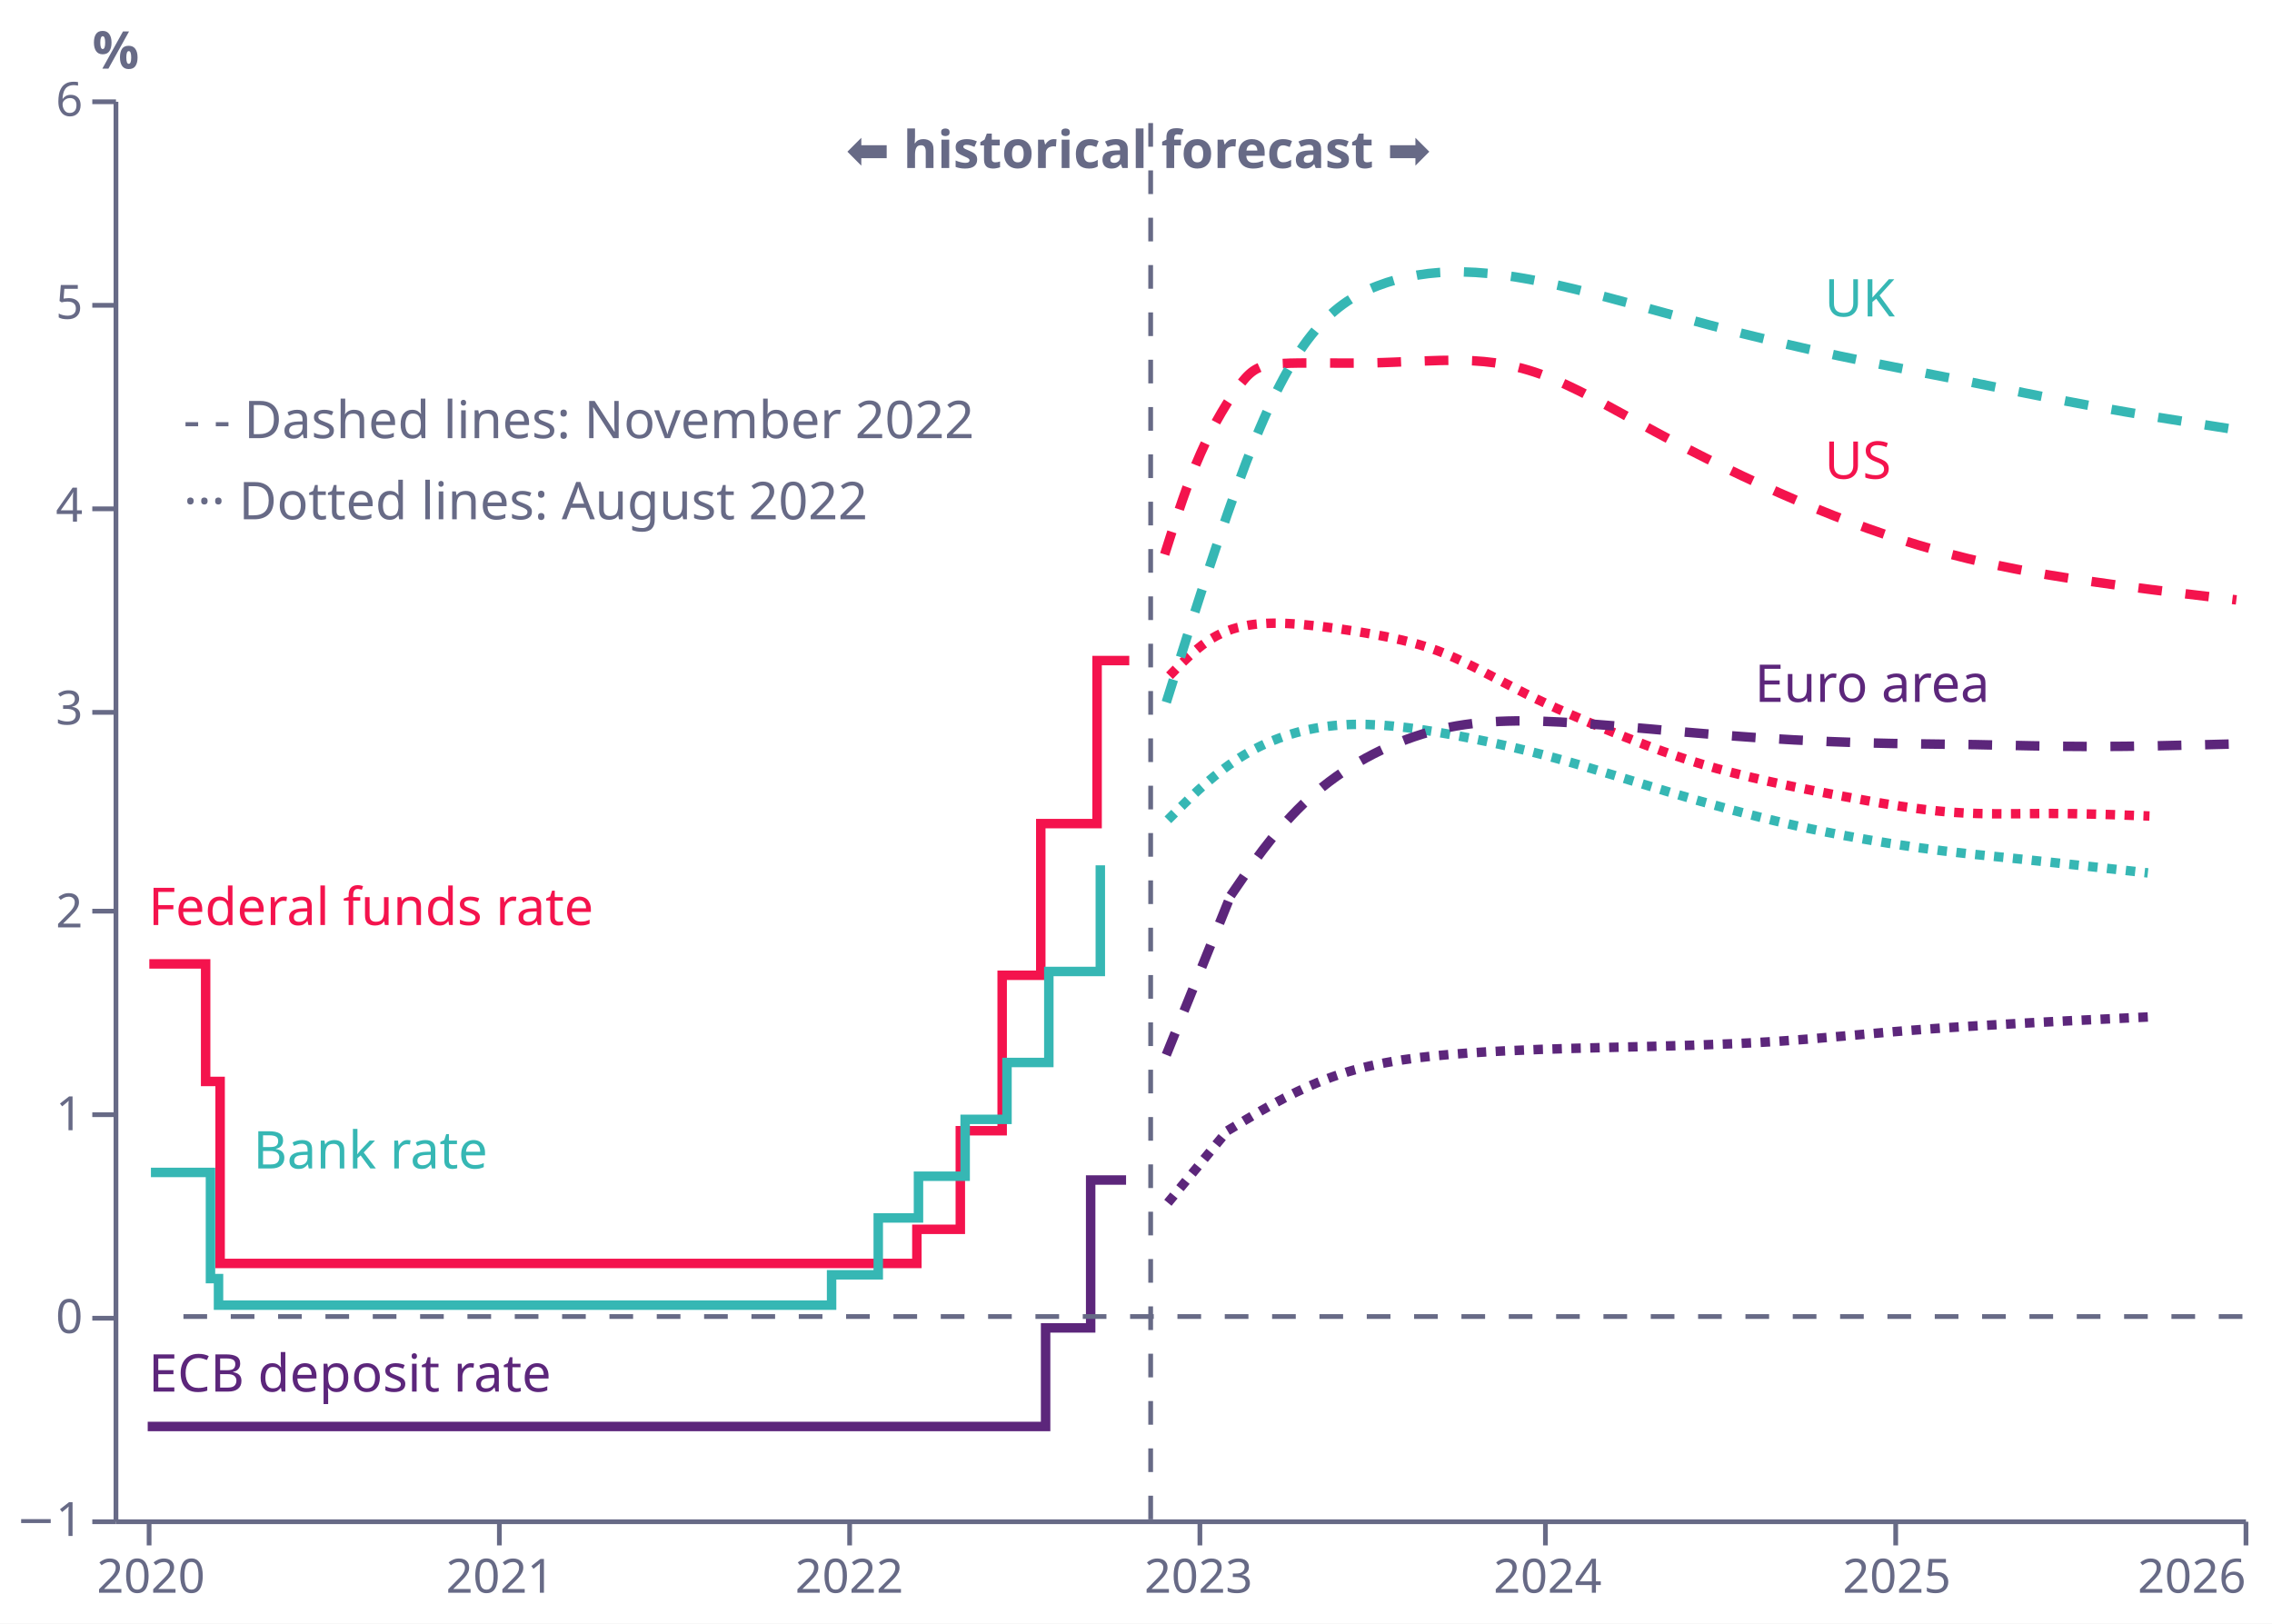
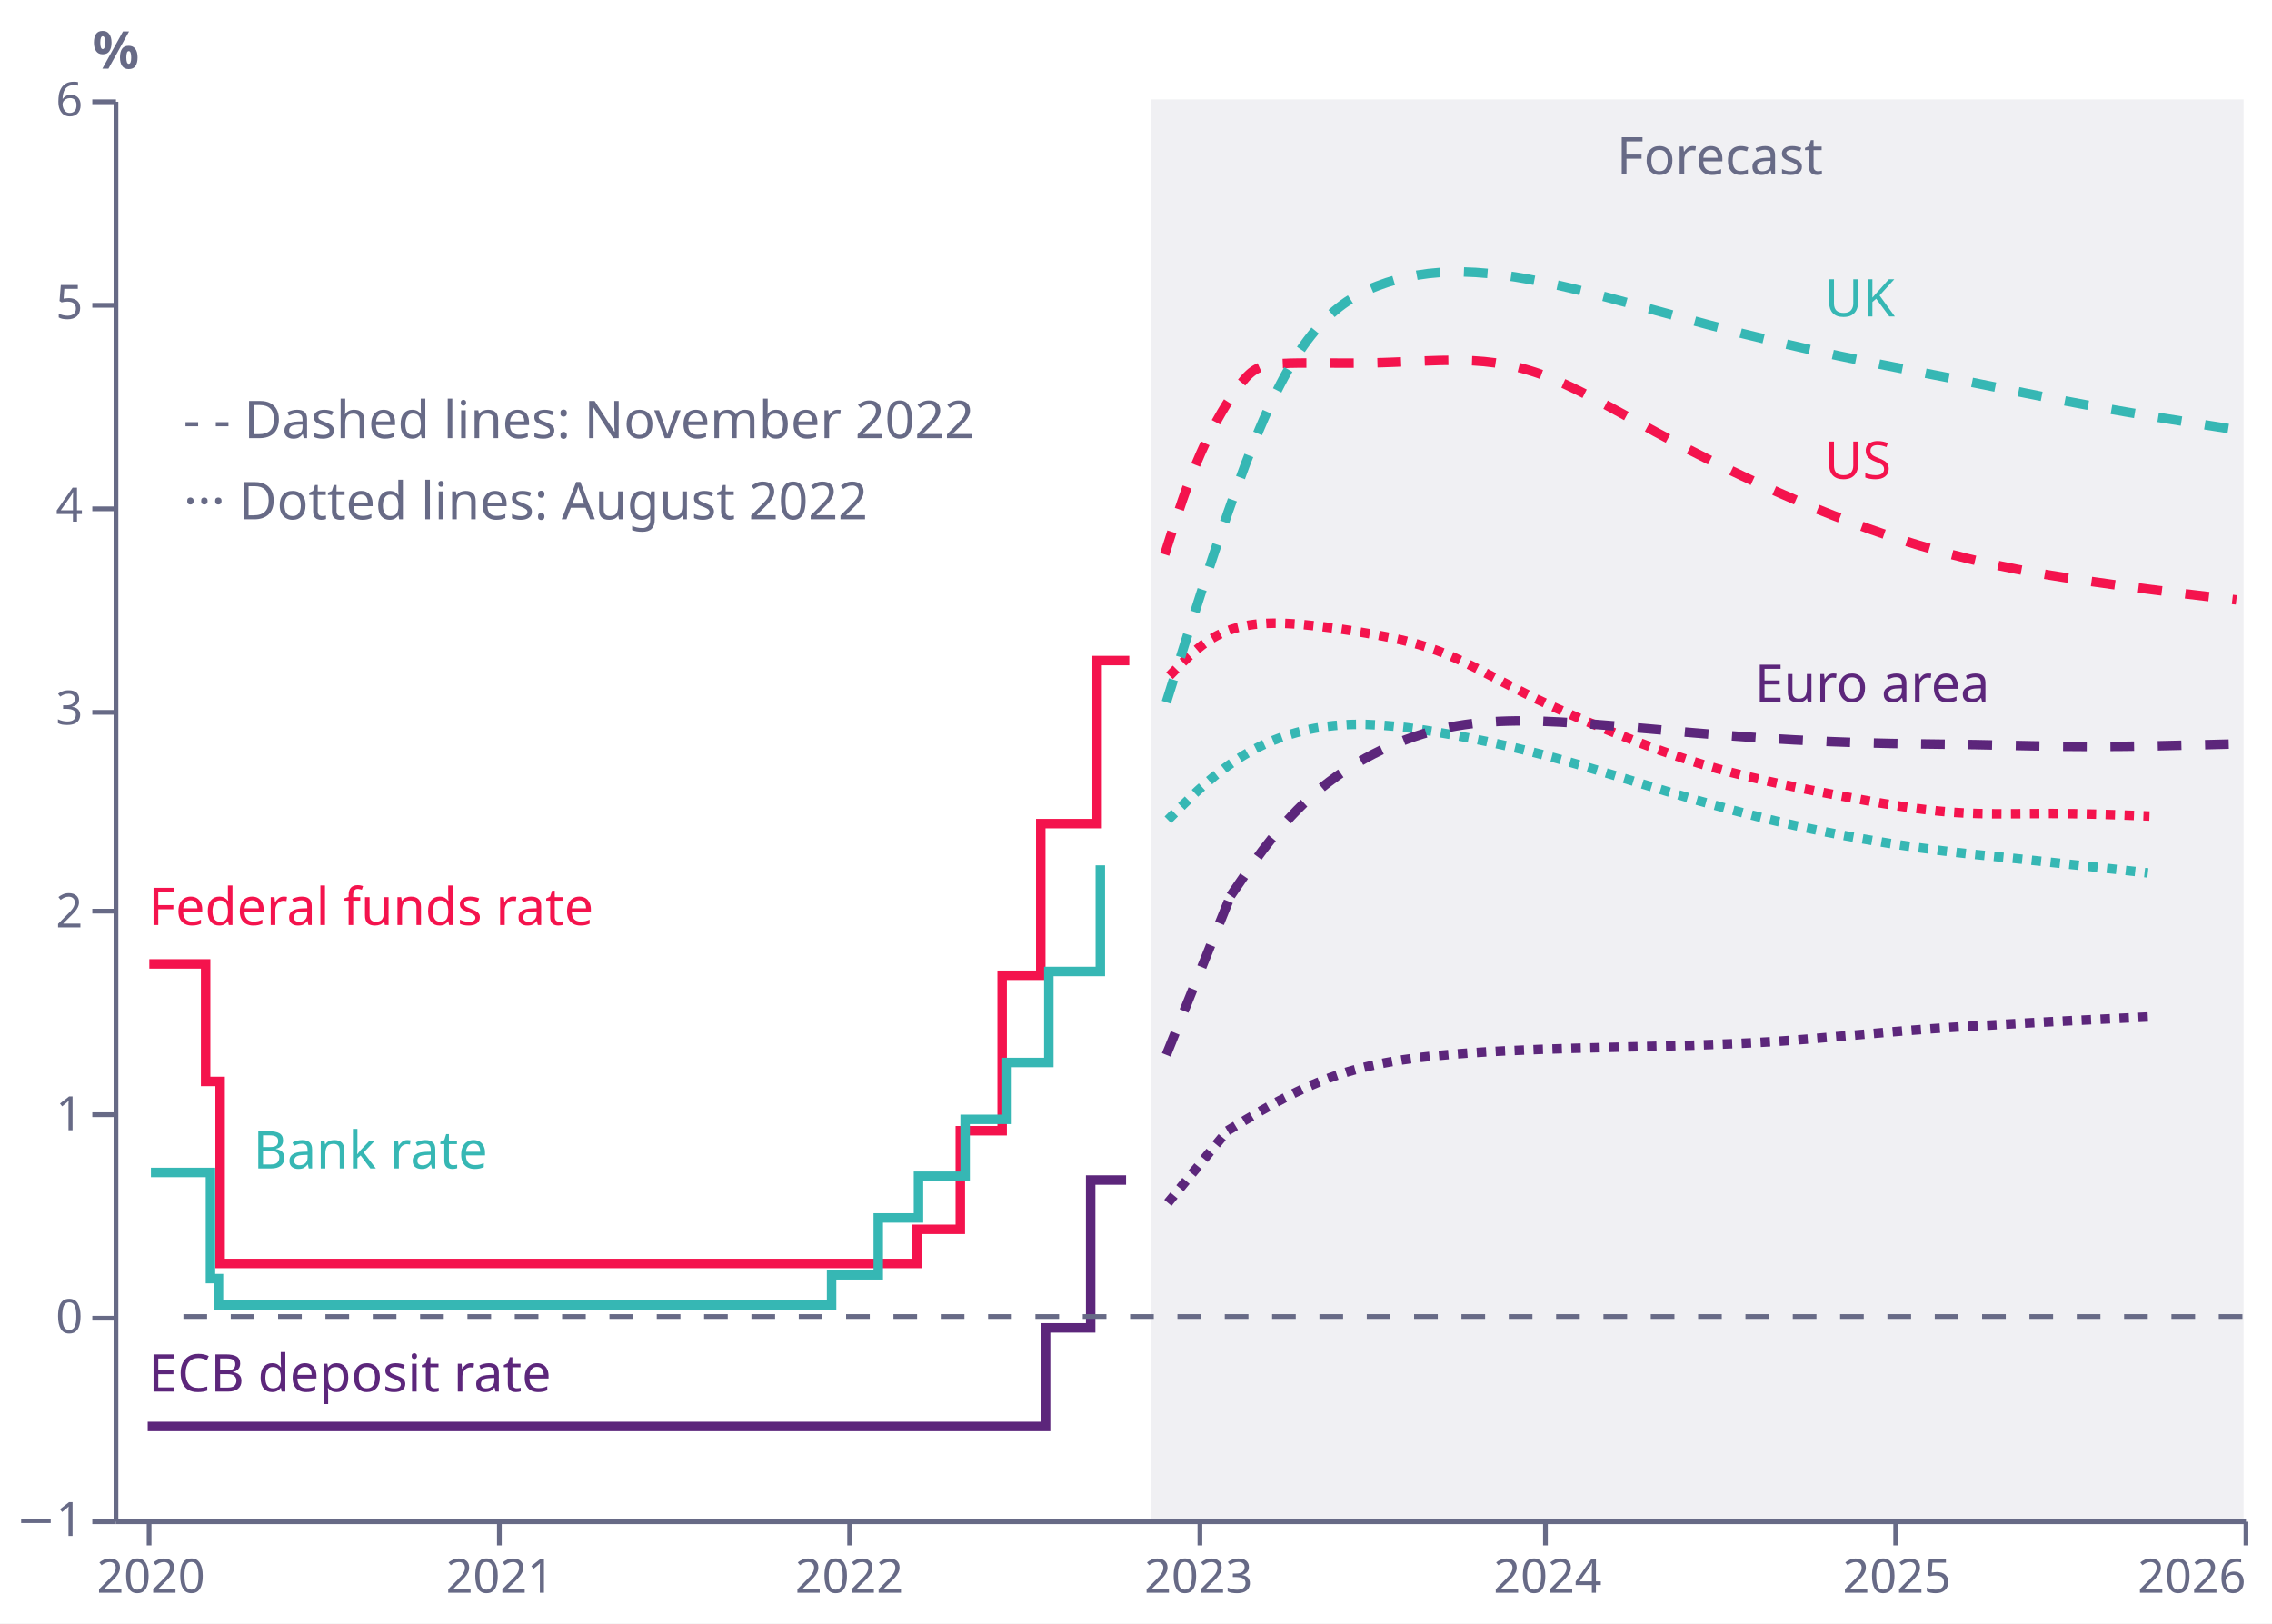
<svg xmlns="http://www.w3.org/2000/svg" version="1.1" class="marks" width="480" height="343" viewBox="0 0 480 343">
  <rect width="480" height="343" fill="white" />
  <g fill="none" stroke-miterlimit="10" transform="translate(24,21)">
    <g class="mark-group role-frame root" role="graphics-object" aria-roledescription="group mark container">
      <g transform="translate(0,0)">
        <path class="background" aria-hidden="true" d="M0,0h450v300h-450Z" />
        <g>
-           <g class="mark-group role-axis" role="graphics-symbol" aria-roledescription="axis" aria-label="X-axis titled '⬅ historical    forecast ➡' for a linear scale with values from 2020 to 2026">
+           <g class="mark-group role-axis" role="graphics-symbol" aria-roledescription="axis" aria-label="X-axis for a linear scale with values from 2020 to 2026">
            <g transform="translate(0.5,300.5)">
              <path class="background" aria-hidden="true" d="M0,0h0v0h0Z" pointer-events="none" />
              <g>
                <g class="mark-rule role-axis-tick" pointer-events="none">
                  <line transform="translate(7,0)" x2="0" y2="5" stroke="#676A86" stroke-width="1" opacity="1" />
                  <line transform="translate(81,0)" x2="0" y2="5" stroke="#676A86" stroke-width="1" opacity="1" />
                  <line transform="translate(155,0)" x2="0" y2="5" stroke="#676A86" stroke-width="1" opacity="1" />
                  <line transform="translate(229,0)" x2="0" y2="5" stroke="#676A86" stroke-width="1" opacity="1" />
                  <line transform="translate(302,0)" x2="0" y2="5" stroke="#676A86" stroke-width="1" opacity="1" />
                  <line transform="translate(376,0)" x2="0" y2="5" stroke="#676A86" stroke-width="1" opacity="1" />
                  <line transform="translate(450,0)" x2="0" y2="5" stroke="#676A86" stroke-width="1" opacity="1" />
                </g>
                <g class="mark-text role-axis-label" pointer-events="none">
                  <text text-anchor="middle" transform="translate(7.377049,15)" font-family="sans-serif" font-size="10px" fill="#676A86" opacity="1">2020</text>
                  <text text-anchor="middle" transform="translate(81.14754,15)" font-family="sans-serif" font-size="10px" fill="#676A86" opacity="1">2021</text>
                  <text text-anchor="middle" transform="translate(154.918,15)" font-family="sans-serif" font-size="10px" fill="#676A86" opacity="1">2022</text>
                  <text text-anchor="middle" transform="translate(228.6885,15)" font-family="sans-serif" font-size="10px" fill="#676A86" opacity="1">2023</text>
                  <text text-anchor="middle" transform="translate(302.459,15)" font-family="sans-serif" font-size="10px" fill="#676A86" opacity="1">2024</text>
                  <text text-anchor="middle" transform="translate(376.2295,15)" font-family="sans-serif" font-size="10px" fill="#676A86" opacity="1">2025</text>
                  <text text-anchor="end" transform="translate(450,15)" font-family="sans-serif" font-size="10px" fill="#676A86" opacity="1">2026</text>
                </g>
                <g class="mark-rule role-axis-domain" pointer-events="none">
                  <line transform="translate(0,0)" x2="450" y2="0" stroke="#676A86" stroke-width="1" opacity="1" />
-                 </g>
-                 <g class="mark-text role-axis-title" pointer-events="none">
-                   <text text-anchor="middle" transform="translate(216,-286)" font-family="sans-serif" font-size="11px" font-weight="bold" fill="#676A86" opacity="1">⬅ historical    forecast ➡</text>
                </g>
              </g>
              <path class="foreground" aria-hidden="true" d="" pointer-events="none" display="none" />
            </g>
          </g>
          <g class="mark-group role-axis" role="graphics-symbol" aria-roledescription="axis" aria-label="Y-axis titled '%' for a linear scale with values from −1 to 6">
            <g transform="translate(0.5,0.5)">
              <path class="background" aria-hidden="true" d="M0,0h0v0h0Z" pointer-events="none" />
              <g>
                <g class="mark-rule role-axis-tick" pointer-events="none">
                  <line transform="translate(0,300)" x2="-5" y2="0" stroke="#676A86" stroke-width="1" opacity="1" />
                  <line transform="translate(0,257)" x2="-5" y2="0" stroke="#676A86" stroke-width="1" opacity="1" />
                  <line transform="translate(0,214)" x2="-5" y2="0" stroke="#676A86" stroke-width="1" opacity="1" />
                  <line transform="translate(0,171)" x2="-5" y2="0" stroke="#676A86" stroke-width="1" opacity="1" />
                  <line transform="translate(0,129)" x2="-5" y2="0" stroke="#676A86" stroke-width="1" opacity="1" />
                  <line transform="translate(0,86)" x2="-5" y2="0" stroke="#676A86" stroke-width="1" opacity="1" />
                  <line transform="translate(0,43)" x2="-5" y2="0" stroke="#676A86" stroke-width="1" opacity="1" />
                  <line transform="translate(0,0)" x2="-5" y2="0" stroke="#676A86" stroke-width="1" opacity="1" />
                </g>
                <g class="mark-text role-axis-label" pointer-events="none">
                  <text text-anchor="end" transform="translate(-7,303)" font-family="sans-serif" font-size="10px" fill="#676A86" opacity="1">−1</text>
                  <text text-anchor="end" transform="translate(-7,260.1429)" font-family="sans-serif" font-size="10px" fill="#676A86" opacity="1">0</text>
                  <text text-anchor="end" transform="translate(-7,217.2857)" font-family="sans-serif" font-size="10px" fill="#676A86" opacity="1">1</text>
                  <text text-anchor="end" transform="translate(-7,174.4286)" font-family="sans-serif" font-size="10px" fill="#676A86" opacity="1">2</text>
                  <text text-anchor="end" transform="translate(-7,131.5714)" font-family="sans-serif" font-size="10px" fill="#676A86" opacity="1">3</text>
                  <text text-anchor="end" transform="translate(-7,88.71429)" font-family="sans-serif" font-size="10px" fill="#676A86" opacity="1">4</text>
                  <text text-anchor="end" transform="translate(-7,45.85714)" font-family="sans-serif" font-size="10px" fill="#676A86" opacity="1">5</text>
                  <text text-anchor="end" transform="translate(-7,3)" font-family="sans-serif" font-size="10px" fill="#676A86" opacity="1">6</text>
                </g>
                <g class="mark-rule role-axis-domain" pointer-events="none">
                  <line transform="translate(0,300)" x2="0" y2="-300" stroke="#676A86" stroke-width="1" opacity="1" />
                </g>
                <g class="mark-text role-axis-title" pointer-events="none">
                  <text text-anchor="start" transform="translate(-5,-7)" font-family="sans-serif" font-size="11px" font-weight="bold" fill="#676A86" opacity="1">%</text>
                </g>
              </g>
              <path class="foreground" aria-hidden="true" d="" pointer-events="none" display="none" />
            </g>
          </g>
-           <g class="mark-line role-mark layer_0_marks" role="graphics-object" aria-roledescription="line mark container">
+           <g class="mark-area role-mark layer_0_marks" role="graphics-object" aria-roledescription="area mark container">
+             <path aria-label="x: 2022.87; y: −1; y2: 6" role="graphics-symbol" aria-roledescription="area mark" d="M219.098,300L450,300L450,0L219.098,0Z" fill="#676A86" opacity="0.1" />
+           </g>
+           <g class="mark-line role-mark layer_1_marks" role="graphics-object" aria-roledescription="line mark container">
            <path aria-label="x1: 2020; y1: 1.738317757" role="graphics-symbol" aria-roledescription="line mark" d="M7.547,182.644L19.445,182.644L19.445,207.477L22.505,207.477L22.505,245.928L169.706,245.928L169.706,238.718L178.885,238.718L178.885,217.891L187.724,217.891L187.724,185.047L195.883,185.047L195.883,153.004L207.781,153.004L207.781,118.558L214.58,118.558L214.58,118.558" stroke="#F4134D" stroke-width="2" />
          </g>
-           <g class="mark-line role-mark layer_1_marks" role="graphics-object" aria-roledescription="line mark container">
+           <g class="mark-line role-mark layer_2_marks" role="graphics-object" aria-roledescription="line mark container">
            <path aria-label="x1: 2023; y1: 3.757009346" role="graphics-symbol" aria-roledescription="line mark" d="M222.059,96.128L223.249,92.39C224.439,88.652,226.819,81.175,229.652,74.766C232.485,68.358,235.771,63.017,238.207,59.947C240.644,56.876,242.23,56.075,246.706,55.808C251.182,55.541,258.548,55.808,265.46,55.674C272.373,55.541,278.832,55.007,284.951,55.14C291.07,55.274,296.85,56.075,303.989,59.012C311.128,61.949,319.627,67.023,329.202,72.096C338.778,77.17,349.43,82.243,359.515,86.382C369.6,90.521,379.119,93.725,388.241,96.128C397.363,98.531,406.089,100.134,416.061,101.602C426.033,103.071,437.252,104.406,442.861,105.073L448.47,105.741" stroke="#F4134D" stroke-width="2" stroke-dasharray="5,5" />
          </g>
-           <g class="mark-line role-mark layer_2_marks" role="graphics-object" aria-roledescription="line mark container">
+           <g class="mark-line role-mark layer_3_marks" role="graphics-object" aria-roledescription="line mark container">
            <path aria-label="x1: 2023; y1: 3.158878505" role="graphics-symbol" aria-roledescription="line mark" d="M223.079,121.762L224.382,120.427C225.686,119.092,228.292,116.422,231.012,114.553C233.731,112.684,236.564,111.615,239.794,111.081C243.023,110.547,246.65,110.547,251.239,110.948C255.828,111.348,261.381,112.15,266.537,113.084C271.693,114.019,276.452,115.087,281.608,117.223C286.764,119.359,292.317,122.563,298.21,125.501C304.102,128.438,310.335,131.108,316.964,133.778C323.593,136.449,330.619,139.119,338.778,141.389C346.937,143.658,356.229,145.527,364.784,147.13C373.34,148.732,381.159,150.067,388.411,150.601C395.664,151.135,402.349,150.868,409.205,150.868C416.061,150.868,423.087,151.135,426.6,151.268L430.113,151.402" stroke="#F4134D" stroke-width="2" stroke-dasharray="2,2" />
          </g>
-           <g class="mark-line role-mark layer_3_marks" role="graphics-object" aria-roledescription="line mark container">
+           <g class="mark-line role-mark layer_4_marks" role="graphics-object" aria-roledescription="line mark container">
            <path aria-label="x2: 2020.006912; y2: 0.710280374" role="graphics-symbol" aria-roledescription="line mark" d="M7.887,226.702L20.465,226.702L20.465,249.132L22.165,249.132L22.165,254.74L151.688,254.74L151.688,248.331L161.547,248.331L161.547,236.315L170.046,236.315L170.046,227.503L179.905,227.503L179.905,215.487L188.744,215.487L188.744,203.471L197.583,203.471L197.583,184.246L208.461,184.246L208.461,161.816" stroke="#36B7B4" stroke-width="2" />
          </g>
-           <g class="mark-line role-mark layer_4_marks" role="graphics-object" aria-roledescription="line mark container">
+           <g class="mark-line role-mark layer_5_marks" role="graphics-object" aria-roledescription="line mark container">
            <path aria-label="x2: 2022.914747; y2: 3.028037383" role="graphics-symbol" aria-roledescription="line mark" d="M222.399,127.37L225.346,118.024C228.292,108.678,234.184,89.987,239.284,76.636C244.383,63.284,248.689,55.274,253.052,49.8C257.415,44.326,261.834,41.389,267.047,39.386C272.26,37.383,278.265,36.315,285.121,36.449C291.977,36.582,299.683,37.917,308.578,40.053C317.474,42.19,327.559,45.127,337.135,47.664C346.71,50.2,355.775,52.336,364.614,54.206C373.453,56.075,382.065,57.677,390.791,59.413C399.517,61.148,408.355,63.017,417.874,64.753C427.393,66.489,437.592,68.091,442.691,68.892L447.79,69.693" stroke="#36B7B4" stroke-width="2" stroke-dasharray="5,5" />
          </g>
-           <g class="mark-line role-mark layer_5_marks" role="graphics-object" aria-roledescription="line mark container">
+           <g class="mark-line role-mark layer_6_marks" role="graphics-object" aria-roledescription="line mark container">
            <path aria-label="x2: 0; y2: 0" role="graphics-symbol" aria-roledescription="line mark" d="M222.739,152.203L225.289,149.666C227.839,147.13,232.938,142.056,238.944,138.451C244.95,134.846,251.862,132.71,259.171,132.176C266.48,131.642,274.186,132.71,281.722,134.045C289.257,135.381,296.623,136.983,304.442,139.119C312.261,141.255,320.533,143.925,329.032,146.462C337.531,148.999,346.257,151.402,355.266,153.405C364.274,155.407,373.567,157.009,381.216,158.077C388.865,159.146,394.87,159.68,402.689,160.481C410.508,161.282,420.14,162.35,424.957,162.884L429.773,163.418" stroke="#36B7B4" stroke-width="2" stroke-dasharray="2,2" />
          </g>
-           <g class="mark-line role-mark layer_6_marks" role="graphics-object" aria-roledescription="line mark container">
+           <g class="mark-line role-mark layer_7_marks" role="graphics-object" aria-roledescription="line mark container">
            <path aria-label="x3: 0; y3: 0" role="graphics-symbol" aria-roledescription="line mark" d="M7.207,280.374L196.903,280.374L196.903,259.546L206.421,259.546L206.421,228.304L213.9,228.304L213.9,228.304" stroke="#5C267B" stroke-width="2" />
          </g>
-           <g class="mark-line role-mark layer_7_marks" role="graphics-object" aria-roledescription="line mark container">
+           <g class="mark-line role-mark layer_8_marks" role="graphics-object" aria-roledescription="line mark container">
            <path aria-label="x3: 2023.099078; y3: 2.074766355" role="graphics-symbol" aria-roledescription="line mark" d="M235.998,168.224L238.661,164.352C241.324,160.481,246.65,152.737,253.959,146.462C261.268,140.187,270.56,135.381,280.079,133.111C289.597,130.841,299.343,131.108,309.315,131.776C319.287,132.443,329.486,133.511,339.741,134.312C349.996,135.113,360.308,135.648,369.204,135.915C378.099,136.182,385.578,136.182,393.284,136.315C400.99,136.449,408.922,136.716,418.044,136.716C427.166,136.716,437.478,136.449,442.634,136.315L447.79,136.182" stroke="#5C267B" stroke-width="2" stroke-dasharray="5,5" />
          </g>
-           <g class="mark-line role-mark layer_8_marks" role="graphics-object" aria-roledescription="line mark container">
+           <g class="mark-line role-mark layer_9_marks" role="graphics-object" aria-roledescription="line mark container">
            <path aria-label="x3: 2023.089862; y3: 0.91588785" role="graphics-symbol" aria-roledescription="line mark" d="M235.318,217.891L239.114,215.621C242.91,213.351,250.502,208.812,258.945,206.008C267.387,203.204,276.679,202.136,286.311,201.469C295.943,200.801,305.915,200.534,316.907,200.267C327.899,200,339.911,199.733,350.563,199.065C361.215,198.398,370.507,197.33,383.482,196.395C396.457,195.461,413.115,194.66,421.444,194.259L429.773,193.858" stroke="#5C267B" stroke-width="2" stroke-dasharray="2,2" />
          </g>
-           <g class="mark-line role-mark layer_9_marks" role="graphics-object" aria-roledescription="line mark container">
+           <g class="mark-line role-mark layer_10_marks" role="graphics-object" aria-roledescription="line mark container">
            <path aria-label="x3: 2022.914747; y3: 1.289719626" role="graphics-symbol" aria-roledescription="line mark" d="M222.399,201.869L235.998,168.224" stroke="#5C267B" stroke-width="2" stroke-dasharray="5,5" />
          </g>
-           <g class="mark-line role-mark layer_10_marks" role="graphics-object" aria-roledescription="line mark container">
+           <g class="mark-line role-mark layer_11_marks" role="graphics-object" aria-roledescription="line mark container">
            <path aria-label="x3: 2022.919355; y3: 0.560747664" role="graphics-symbol" aria-roledescription="line mark" d="M222.739,233.111L235.318,217.891" stroke="#5C267B" stroke-width="2" stroke-dasharray="2,2" />
          </g>
-           <g class="mark-line role-mark layer_11_marks" role="graphics-object" aria-roledescription="line mark container">
+           <g class="mark-line role-mark layer_12_marks" role="graphics-object" aria-roledescription="line mark container">
            <path aria-label="x1: 2020.1; y1: 0" role="graphics-symbol" aria-roledescription="line mark" d="M14.754,257.143L450,257.143" stroke="#676A86" stroke-width="1" stroke-dasharray="5,5" />
-           </g>
-           <g class="mark-line role-mark layer_12_marks" role="graphics-object" aria-roledescription="line mark container">
-             <path aria-label="x1: 2022.87; y1: −1" role="graphics-symbol" aria-roledescription="line mark" d="M219.098,300L219.098,0" stroke="#676A86" stroke-width="1" stroke-dasharray="5,5" />
          </g>
          <g class="mark-text role-mark layer_13_marks" role="graphics-object" aria-roledescription="text mark container">
            <text aria-label="t: Federal funds rate; x: 2020; y: 2" role="graphics-symbol" aria-roledescription="text mark" text-anchor="start" transform="translate(7.377049,174.4286)" font-family="sans-serif" font-size="11px" fill="#F4134D">Federal funds rate</text>
          </g>
          <g class="mark-text role-mark layer_14_marks" role="graphics-object" aria-roledescription="text mark container">
            <text aria-label="t: Bank rate; x: 2020.3; y: 0.8" role="graphics-symbol" aria-roledescription="text mark" text-anchor="start" transform="translate(29.5082,225.8571)" font-family="sans-serif" font-size="11px" fill="#36B7B4">Bank rate</text>
          </g>
          <g class="mark-text role-mark layer_15_marks" role="graphics-object" aria-roledescription="text mark container">
            <text aria-label="t: ECB deposit rate; x: 2020; y: −0.3" role="graphics-symbol" aria-roledescription="text mark" text-anchor="start" transform="translate(7.377049,273)" font-family="sans-serif" font-size="11px" fill="#5C267B">ECB deposit rate</text>
          </g>
          <g class="mark-text role-mark layer_16_marks" role="graphics-object" aria-roledescription="text mark container">
            <text aria-label="t: US; x: 2024.8; y: 4.2" role="graphics-symbol" aria-roledescription="text mark" text-anchor="start" transform="translate(361.4754,80.14286)" font-family="sans-serif" font-size="11px" fill="#F4134D">US</text>
          </g>
          <g class="mark-text role-mark layer_17_marks" role="graphics-object" aria-roledescription="text mark container">
            <text aria-label="t: UK; x: 2024.8; y: 5" role="graphics-symbol" aria-roledescription="text mark" text-anchor="start" transform="translate(361.4754,45.85714)" font-family="sans-serif" font-size="11px" fill="#36B7B4">UK</text>
          </g>
          <g class="mark-text role-mark layer_18_marks" role="graphics-object" aria-roledescription="text mark container">
            <text aria-label="t: Euro area; x: 2024.6; y: 3.1" role="graphics-symbol" aria-roledescription="text mark" text-anchor="start" transform="translate(346.7213,127.2857)" font-family="sans-serif" font-size="11px" fill="#5C267B">Euro area</text>
          </g>
          <g class="mark-text role-mark layer_19_marks" role="graphics-object" aria-roledescription="text mark container">
            <text aria-label="t: - - Dashed lines: November 2022; x: 2020.1; y: 4.4" role="graphics-symbol" aria-roledescription="text mark" text-anchor="start" transform="translate(14.7541,71.57143)" font-family="sans-serif" font-size="11px" fill="#676A86">- - Dashed lines: November 2022</text>
          </g>
          <g class="mark-text role-mark layer_20_marks" role="graphics-object" aria-roledescription="text mark container">
            <text aria-label="t: ··· Dotted lines: August 2022; x: 2020.1; y: 4" role="graphics-symbol" aria-roledescription="text mark" text-anchor="start" transform="translate(14.7541,88.71429)" font-family="sans-serif" font-size="11px" fill="#676A86">··· Dotted lines: August 2022</text>
          </g>
+           <g class="mark-text role-mark layer_21_marks" role="graphics-object" aria-roledescription="text mark container">
+             <text aria-label="t: Forecast; x: 2024.5; y: 5.7" role="graphics-symbol" aria-roledescription="text mark" text-anchor="middle" transform="translate(339.3443,15.85714)" font-family="sans-serif" font-size="11px" fill="#676A86">Forecast</text>
+           </g>
        </g>
        <path class="foreground" aria-hidden="true" d="" display="none" />
      </g>
    </g>
  </g>
</svg>
